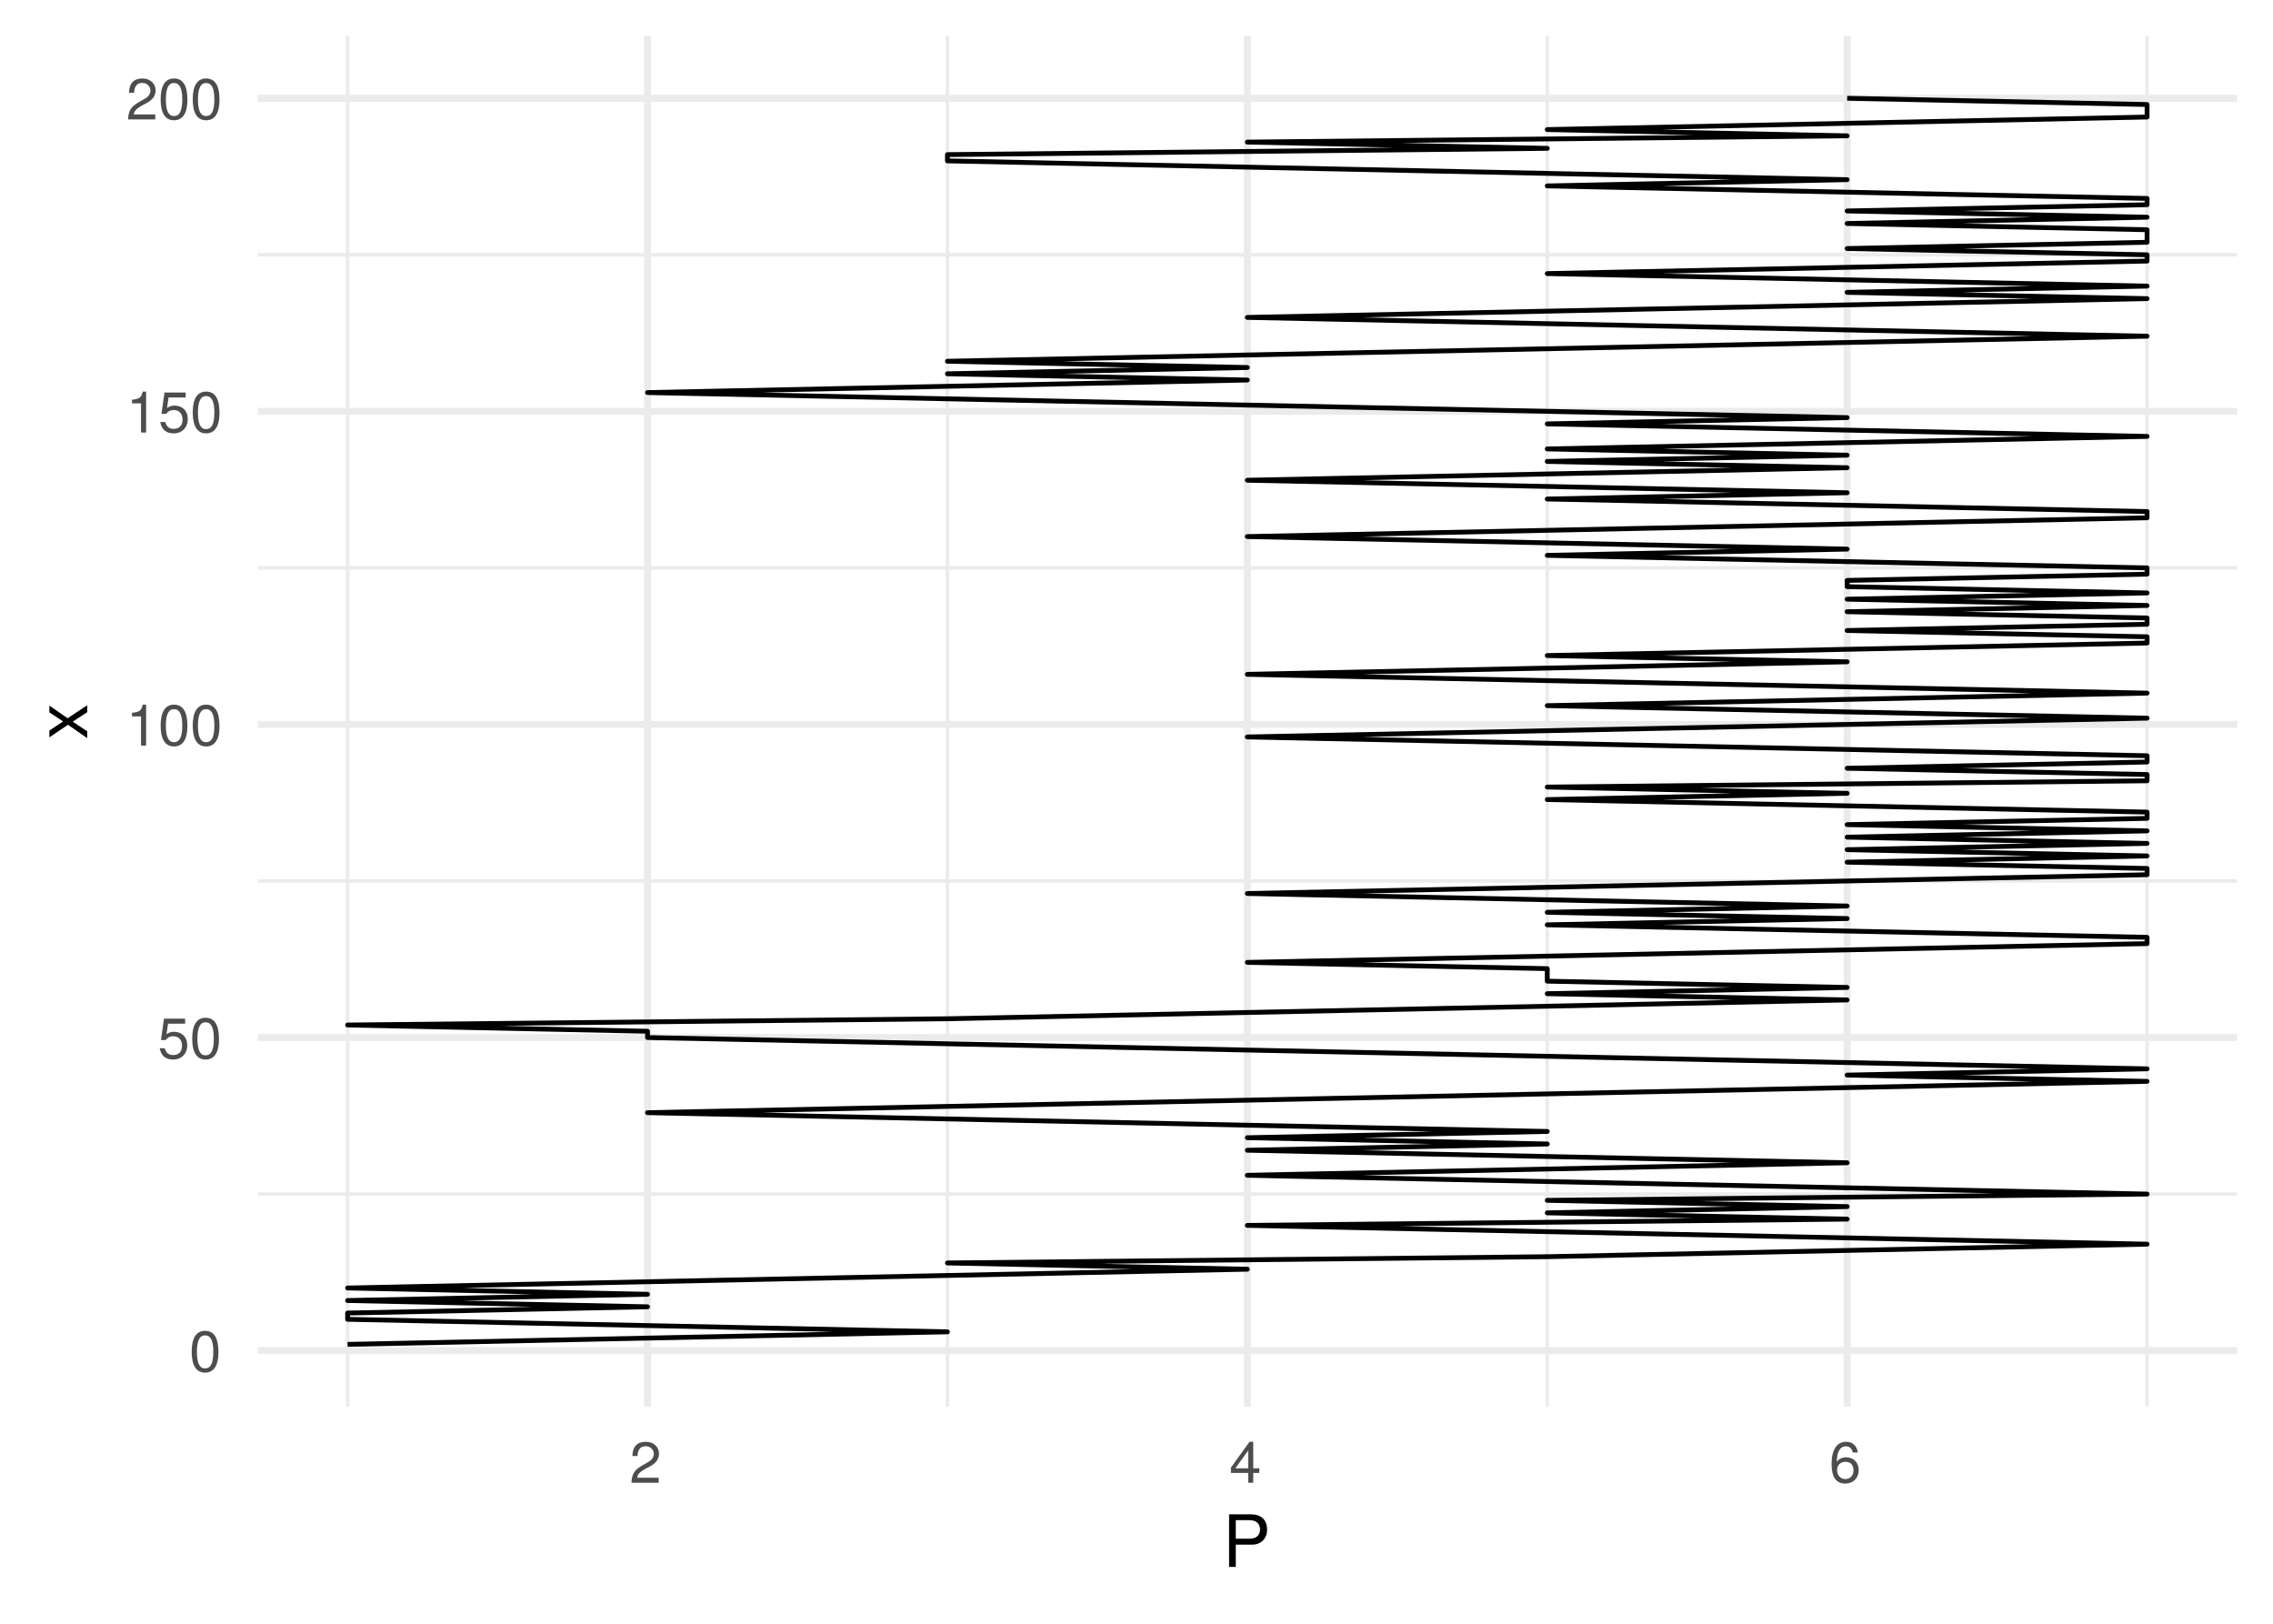
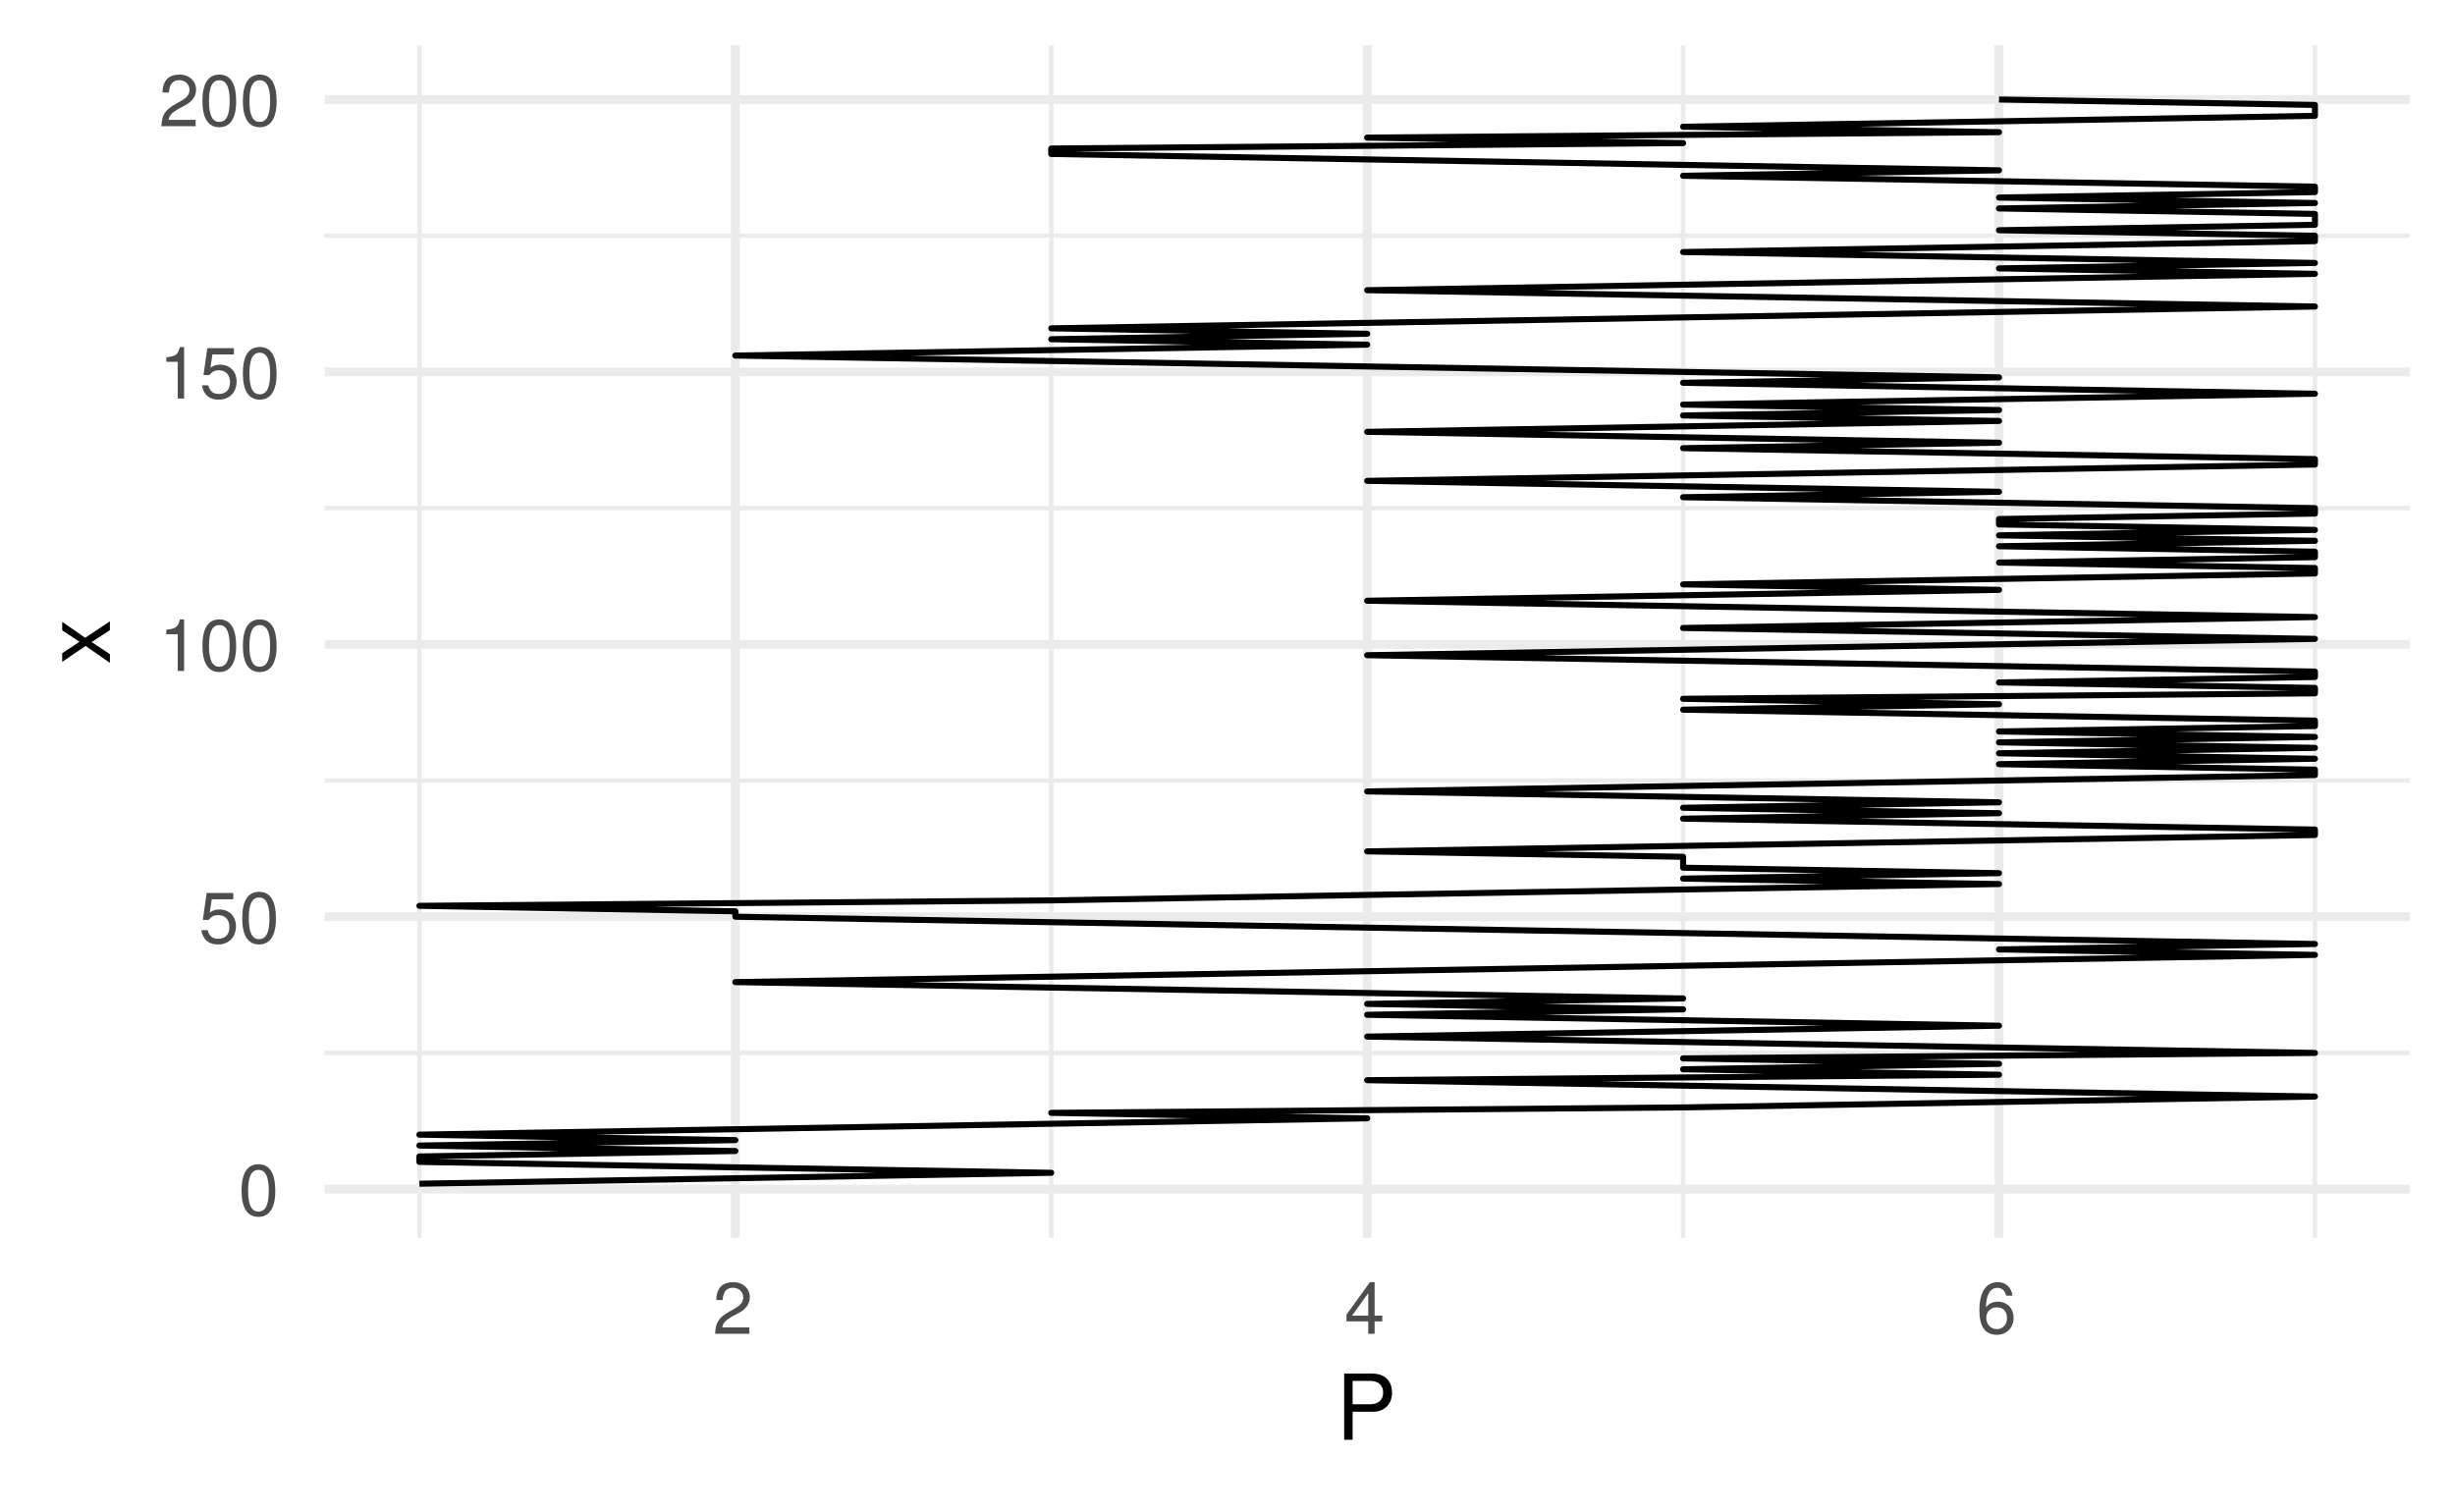
- <svg xmlns="http://www.w3.org/2000/svg" xmlns:xlink="http://www.w3.org/1999/xlink" width="504pt" height="360pt" viewBox="0 0 504 360" version="1.1">
+ <svg xmlns="http://www.w3.org/2000/svg" xmlns:xlink="http://www.w3.org/1999/xlink" width="432pt" height="266pt" viewBox="0 0 432 266" version="1.1">
  <defs>
    <g>
      <symbol overflow="visible" id="glyph0-0">
        <path style="stroke:none;" d="" />
      </symbol>
      <symbol overflow="visible" id="glyph0-1">
        <path style="stroke:none;" d="M 6.484 -4.359 C 6.484 -7.516 5.484 -9.078 3.516 -9.078 C 1.562 -9.078 0.547 -7.484 0.547 -4.438 C 0.547 -1.375 1.578 0.188 3.516 0.188 C 5.438 0.188 6.484 -1.375 6.484 -4.359 Z M 5.344 -4.469 C 5.344 -1.891 4.75 -0.75 3.5 -0.75 C 2.297 -0.75 1.703 -1.938 1.703 -4.422 C 1.703 -6.906 2.297 -8.078 3.516 -8.078 C 4.734 -8.078 5.344 -6.891 5.344 -4.469 Z M 5.344 -4.469 " />
      </symbol>
      <symbol overflow="visible" id="glyph0-2">
        <path style="stroke:none;" d="M 6.562 -3 C 6.562 -4.797 5.375 -5.969 3.641 -5.969 C 3 -5.969 2.484 -5.812 1.953 -5.422 L 2.312 -7.766 L 6.094 -7.766 L 6.094 -8.875 L 1.406 -8.875 L 0.734 -4.141 L 1.766 -4.141 C 2.297 -4.766 2.719 -4.984 3.422 -4.984 C 4.641 -4.984 5.406 -4.203 5.406 -2.859 C 5.406 -1.547 4.656 -0.812 3.422 -0.812 C 2.438 -0.812 1.844 -1.312 1.578 -2.328 L 0.453 -2.328 C 0.812 -0.531 1.844 0.188 3.453 0.188 C 5.281 0.188 6.562 -1.094 6.562 -3 Z M 6.562 -3 " />
      </symbol>
      <symbol overflow="visible" id="glyph0-3">
        <path style="stroke:none;" d="M 4.438 0 L 4.438 -9.078 L 3.703 -9.078 C 3.297 -7.672 3.047 -7.484 1.312 -7.266 L 1.312 -6.469 L 3.312 -6.469 L 3.312 0 Z M 4.438 0 " />
      </symbol>
      <symbol overflow="visible" id="glyph0-4">
        <path style="stroke:none;" d="M 6.547 -6.406 C 6.547 -7.953 5.344 -9.078 3.641 -9.078 C 1.781 -9.078 0.703 -8.125 0.641 -5.922 L 1.766 -5.922 C 1.859 -7.453 2.484 -8.094 3.594 -8.094 C 4.625 -8.094 5.391 -7.359 5.391 -6.391 C 5.391 -5.672 4.969 -5.062 4.156 -4.594 L 2.984 -3.922 C 1.094 -2.859 0.531 -2 0.438 0 L 6.469 0 L 6.469 -1.109 L 1.703 -1.109 C 1.812 -1.859 2.234 -2.328 3.344 -2.984 L 4.625 -3.672 C 5.891 -4.344 6.547 -5.297 6.547 -6.406 Z M 6.547 -6.406 " />
      </symbol>
      <symbol overflow="visible" id="glyph0-5">
        <path style="stroke:none;" d="M 6.656 -2.172 L 6.656 -3.188 L 5.312 -3.188 L 5.312 -9.078 L 4.484 -9.078 L 0.359 -3.359 L 0.359 -2.172 L 4.188 -2.172 L 4.188 0 L 5.312 0 L 5.312 -2.172 Z M 4.188 -3.188 L 1.344 -3.188 L 4.188 -7.156 Z M 4.188 -3.188 " />
      </symbol>
      <symbol overflow="visible" id="glyph0-6">
        <path style="stroke:none;" d="M 6.562 -2.812 C 6.562 -4.5 5.406 -5.641 3.781 -5.641 C 2.891 -5.641 2.188 -5.297 1.703 -4.625 C 1.719 -6.844 2.438 -8.078 3.719 -8.078 C 4.516 -8.078 5.062 -7.578 5.25 -6.703 L 6.375 -6.703 C 6.156 -8.188 5.188 -9.078 3.797 -9.078 C 1.688 -9.078 0.547 -7.297 0.547 -4.141 C 0.547 -1.312 1.516 0.188 3.594 0.188 C 5.328 0.188 6.562 -1.031 6.562 -2.812 Z M 5.406 -2.719 C 5.406 -1.594 4.641 -0.812 3.609 -0.812 C 2.562 -0.812 1.766 -1.625 1.766 -2.797 C 1.766 -3.922 2.531 -4.641 3.641 -4.641 C 4.734 -4.641 5.406 -3.938 5.406 -2.719 Z M 5.406 -2.719 " />
      </symbol>
      <symbol overflow="visible" id="glyph1-0">
        <path style="stroke:none;" d="" />
      </symbol>
      <symbol overflow="visible" id="glyph1-1">
        <path style="stroke:none;" d="M 9.875 -8.234 C 9.875 -10.438 8.578 -11.656 6.266 -11.656 L 1.453 -11.656 L 1.453 0 L 2.938 0 L 2.938 -4.938 L 6.609 -4.938 C 8.531 -4.938 9.875 -6.297 9.875 -8.234 Z M 8.312 -8.297 C 8.312 -7.031 7.469 -6.25 6.047 -6.25 L 2.938 -6.25 L 2.938 -10.359 L 6.047 -10.359 C 7.469 -10.359 8.312 -9.578 8.312 -8.297 Z M 8.312 -8.297 " />
      </symbol>
      <symbol overflow="visible" id="glyph2-0">
        <path style="stroke:none;" d="" />
      </symbol>
      <symbol overflow="visible" id="glyph2-1">
        <path style="stroke:none;" d="M 0 -7.562 L -4.344 -4.672 L -8.391 -7.484 L -8.391 -5.984 L -5.344 -3.969 L -8.391 -1.953 L -8.391 -0.438 L -4.266 -3.234 L 0 -0.266 L 0 -1.797 L -3.219 -3.922 L 0 -6.016 Z M 0 -7.562 " />
      </symbol>
    </g>
    <clipPath id="clip1">
-       <path d="M 57.129 264 L 496.031 264 L 496.031 266 L 57.129 266 Z M 57.129 264 " />
+       <path d="M 57.129 184 L 424.031 184 L 424.031 186 L 57.129 186 Z M 57.129 184 " />
    </clipPath>
    <clipPath id="clip2">
-       <path d="M 57.129 194 L 496.031 194 L 496.031 196 L 57.129 196 Z M 57.129 194 " />
+       <path d="M 57.129 136 L 424.031 136 L 424.031 138 L 57.129 138 Z M 57.129 136 " />
    </clipPath>
    <clipPath id="clip3">
-       <path d="M 57.129 125 L 496.031 125 L 496.031 127 L 57.129 127 Z M 57.129 125 " />
+       <path d="M 57.129 89 L 424.031 89 L 424.031 90 L 57.129 90 Z M 57.129 89 " />
    </clipPath>
    <clipPath id="clip4">
-       <path d="M 57.129 56 L 496.031 56 L 496.031 57 L 57.129 57 Z M 57.129 56 " />
+       <path d="M 57.129 41 L 424.031 41 L 424.031 42 L 57.129 42 Z M 57.129 41 " />
    </clipPath>
    <clipPath id="clip5">
-       <path d="M 76 7.969 L 78 7.969 L 78 311.871 L 76 311.871 Z M 76 7.969 " />
+       <path d="M 73 7.969 L 75 7.969 L 75 217.871 L 73 217.871 Z M 73 7.969 " />
    </clipPath>
    <clipPath id="clip6">
-       <path d="M 209 7.969 L 211 7.969 L 211 311.871 L 209 311.871 Z M 209 7.969 " />
+       <path d="M 184 7.969 L 186 7.969 L 186 217.871 L 184 217.871 Z M 184 7.969 " />
    </clipPath>
    <clipPath id="clip7">
-       <path d="M 342 7.969 L 344 7.969 L 344 311.871 L 342 311.871 Z M 342 7.969 " />
+       <path d="M 295 7.969 L 297 7.969 L 297 217.871 L 295 217.871 Z M 295 7.969 " />
    </clipPath>
    <clipPath id="clip8">
-       <path d="M 475 7.969 L 477 7.969 L 477 311.871 L 475 311.871 Z M 475 7.969 " />
+       <path d="M 406 7.969 L 408 7.969 L 408 217.871 L 406 217.871 Z M 406 7.969 " />
    </clipPath>
    <clipPath id="clip9">
-       <path d="M 57.129 298 L 496.031 298 L 496.031 301 L 57.129 301 Z M 57.129 298 " />
+       <path d="M 57.129 208 L 424.031 208 L 424.031 211 L 57.129 211 Z M 57.129 208 " />
    </clipPath>
    <clipPath id="clip10">
-       <path d="M 57.129 229 L 496.031 229 L 496.031 231 L 57.129 231 Z M 57.129 229 " />
+       <path d="M 57.129 160 L 424.031 160 L 424.031 163 L 57.129 163 Z M 57.129 160 " />
    </clipPath>
    <clipPath id="clip11">
-       <path d="M 57.129 159 L 496.031 159 L 496.031 162 L 57.129 162 Z M 57.129 159 " />
+       <path d="M 57.129 112 L 424.031 112 L 424.031 115 L 57.129 115 Z M 57.129 112 " />
    </clipPath>
    <clipPath id="clip12">
-       <path d="M 57.129 90 L 496.031 90 L 496.031 92 L 57.129 92 Z M 57.129 90 " />
+       <path d="M 57.129 64 L 424.031 64 L 424.031 67 L 57.129 67 Z M 57.129 64 " />
    </clipPath>
    <clipPath id="clip13">
-       <path d="M 57.129 21 L 496.031 21 L 496.031 23 L 57.129 23 Z M 57.129 21 " />
+       <path d="M 57.129 16 L 424.031 16 L 424.031 19 L 57.129 19 Z M 57.129 16 " />
    </clipPath>
    <clipPath id="clip14">
-       <path d="M 142 7.969 L 145 7.969 L 145 311.871 L 142 311.871 Z M 142 7.969 " />
+       <path d="M 128 7.969 L 131 7.969 L 131 217.871 L 128 217.871 Z M 128 7.969 " />
    </clipPath>
    <clipPath id="clip15">
-       <path d="M 275 7.969 L 278 7.969 L 278 311.871 L 275 311.871 Z M 275 7.969 " />
+       <path d="M 239 7.969 L 242 7.969 L 242 217.871 L 239 217.871 Z M 239 7.969 " />
    </clipPath>
    <clipPath id="clip16">
-       <path d="M 408 7.969 L 411 7.969 L 411 311.871 L 408 311.871 Z M 408 7.969 " />
+       <path d="M 350 7.969 L 353 7.969 L 353 217.871 L 350 217.871 Z M 350 7.969 " />
    </clipPath>
  </defs>
  <g id="surface707">
-     <rect x="0" y="0" width="504" height="360" style="fill:rgb(100%,100%,100%);fill-opacity:1;stroke:none;" />
+     <rect x="0" y="0" width="432" height="266" style="fill:rgb(100%,100%,100%);fill-opacity:1;stroke:none;" />
    <g clip-path="url(#clip1)" clip-rule="nonzero">
-       <path style="fill:none;stroke-width:0.776;stroke-linecap:butt;stroke-linejoin:round;stroke:rgb(92.157%,92.157%,92.157%);stroke-opacity:1;stroke-miterlimit:10;" d="M 57.129 264.738 L 496.031 264.738 " />
+       <path style="fill:none;stroke-width:0.776;stroke-linecap:butt;stroke-linejoin:round;stroke:rgb(92.157%,92.157%,92.157%);stroke-opacity:1;stroke-miterlimit:10;" d="M 57.129 185.316 L 424.031 185.316 " />
    </g>
    <g clip-path="url(#clip2)" clip-rule="nonzero">
-       <path style="fill:none;stroke-width:0.776;stroke-linecap:butt;stroke-linejoin:round;stroke:rgb(92.157%,92.157%,92.157%);stroke-opacity:1;stroke-miterlimit:10;" d="M 57.129 195.324 L 496.031 195.324 " />
+       <path style="fill:none;stroke-width:0.776;stroke-linecap:butt;stroke-linejoin:round;stroke:rgb(92.157%,92.157%,92.157%);stroke-opacity:1;stroke-miterlimit:10;" d="M 57.129 137.371 L 424.031 137.371 " />
    </g>
    <g clip-path="url(#clip3)" clip-rule="nonzero">
-       <path style="fill:none;stroke-width:0.776;stroke-linecap:butt;stroke-linejoin:round;stroke:rgb(92.157%,92.157%,92.157%);stroke-opacity:1;stroke-miterlimit:10;" d="M 57.129 125.906 L 496.031 125.906 " />
+       <path style="fill:none;stroke-width:0.776;stroke-linecap:butt;stroke-linejoin:round;stroke:rgb(92.157%,92.157%,92.157%);stroke-opacity:1;stroke-miterlimit:10;" d="M 57.129 89.43 L 424.031 89.43 " />
    </g>
    <g clip-path="url(#clip4)" clip-rule="nonzero">
-       <path style="fill:none;stroke-width:0.776;stroke-linecap:butt;stroke-linejoin:round;stroke:rgb(92.157%,92.157%,92.157%);stroke-opacity:1;stroke-miterlimit:10;" d="M 57.129 56.492 L 496.031 56.492 " />
+       <path style="fill:none;stroke-width:0.776;stroke-linecap:butt;stroke-linejoin:round;stroke:rgb(92.157%,92.157%,92.157%);stroke-opacity:1;stroke-miterlimit:10;" d="M 57.129 41.484 L 424.031 41.484 " />
    </g>
    <g clip-path="url(#clip5)" clip-rule="nonzero">
-       <path style="fill:none;stroke-width:0.776;stroke-linecap:butt;stroke-linejoin:round;stroke:rgb(92.157%,92.157%,92.157%);stroke-opacity:1;stroke-miterlimit:10;" d="M 77.078 311.871 L 77.078 7.969 " />
+       <path style="fill:none;stroke-width:0.776;stroke-linecap:butt;stroke-linejoin:round;stroke:rgb(92.157%,92.157%,92.157%);stroke-opacity:1;stroke-miterlimit:10;" d="M 73.805 217.871 L 73.805 7.969 " />
    </g>
    <g clip-path="url(#clip6)" clip-rule="nonzero">
-       <path style="fill:none;stroke-width:0.776;stroke-linecap:butt;stroke-linejoin:round;stroke:rgb(92.157%,92.157%,92.157%);stroke-opacity:1;stroke-miterlimit:10;" d="M 210.078 311.871 L 210.078 7.969 " />
+       <path style="fill:none;stroke-width:0.776;stroke-linecap:butt;stroke-linejoin:round;stroke:rgb(92.157%,92.157%,92.157%);stroke-opacity:1;stroke-miterlimit:10;" d="M 184.988 217.871 L 184.988 7.969 " />
    </g>
    <g clip-path="url(#clip7)" clip-rule="nonzero">
-       <path style="fill:none;stroke-width:0.776;stroke-linecap:butt;stroke-linejoin:round;stroke:rgb(92.157%,92.157%,92.157%);stroke-opacity:1;stroke-miterlimit:10;" d="M 343.078 311.871 L 343.078 7.969 " />
+       <path style="fill:none;stroke-width:0.776;stroke-linecap:butt;stroke-linejoin:round;stroke:rgb(92.157%,92.157%,92.157%);stroke-opacity:1;stroke-miterlimit:10;" d="M 296.172 217.871 L 296.172 7.969 " />
    </g>
    <g clip-path="url(#clip8)" clip-rule="nonzero">
-       <path style="fill:none;stroke-width:0.776;stroke-linecap:butt;stroke-linejoin:round;stroke:rgb(92.157%,92.157%,92.157%);stroke-opacity:1;stroke-miterlimit:10;" d="M 476.078 311.871 L 476.078 7.969 " />
+       <path style="fill:none;stroke-width:0.776;stroke-linecap:butt;stroke-linejoin:round;stroke:rgb(92.157%,92.157%,92.157%);stroke-opacity:1;stroke-miterlimit:10;" d="M 407.352 217.871 L 407.352 7.969 " />
    </g>
    <g clip-path="url(#clip9)" clip-rule="nonzero">
-       <path style="fill:none;stroke-width:1.552;stroke-linecap:butt;stroke-linejoin:round;stroke:rgb(92.157%,92.157%,92.157%);stroke-opacity:1;stroke-miterlimit:10;" d="M 57.129 299.445 L 496.031 299.445 " />
+       <path style="fill:none;stroke-width:1.552;stroke-linecap:butt;stroke-linejoin:round;stroke:rgb(92.157%,92.157%,92.157%);stroke-opacity:1;stroke-miterlimit:10;" d="M 57.129 209.289 L 424.031 209.289 " />
    </g>
    <g clip-path="url(#clip10)" clip-rule="nonzero">
-       <path style="fill:none;stroke-width:1.552;stroke-linecap:butt;stroke-linejoin:round;stroke:rgb(92.157%,92.157%,92.157%);stroke-opacity:1;stroke-miterlimit:10;" d="M 57.129 230.031 L 496.031 230.031 " />
+       <path style="fill:none;stroke-width:1.552;stroke-linecap:butt;stroke-linejoin:round;stroke:rgb(92.157%,92.157%,92.157%);stroke-opacity:1;stroke-miterlimit:10;" d="M 57.129 161.344 L 424.031 161.344 " />
    </g>
    <g clip-path="url(#clip11)" clip-rule="nonzero">
-       <path style="fill:none;stroke-width:1.552;stroke-linecap:butt;stroke-linejoin:round;stroke:rgb(92.157%,92.157%,92.157%);stroke-opacity:1;stroke-miterlimit:10;" d="M 57.129 160.613 L 496.031 160.613 " />
+       <path style="fill:none;stroke-width:1.552;stroke-linecap:butt;stroke-linejoin:round;stroke:rgb(92.157%,92.157%,92.157%);stroke-opacity:1;stroke-miterlimit:10;" d="M 57.129 113.398 L 424.031 113.398 " />
    </g>
    <g clip-path="url(#clip12)" clip-rule="nonzero">
-       <path style="fill:none;stroke-width:1.552;stroke-linecap:butt;stroke-linejoin:round;stroke:rgb(92.157%,92.157%,92.157%);stroke-opacity:1;stroke-miterlimit:10;" d="M 57.129 91.199 L 496.031 91.199 " />
+       <path style="fill:none;stroke-width:1.552;stroke-linecap:butt;stroke-linejoin:round;stroke:rgb(92.157%,92.157%,92.157%);stroke-opacity:1;stroke-miterlimit:10;" d="M 57.129 65.457 L 424.031 65.457 " />
    </g>
    <g clip-path="url(#clip13)" clip-rule="nonzero">
-       <path style="fill:none;stroke-width:1.552;stroke-linecap:butt;stroke-linejoin:round;stroke:rgb(92.157%,92.157%,92.157%);stroke-opacity:1;stroke-miterlimit:10;" d="M 57.129 21.785 L 496.031 21.785 " />
+       <path style="fill:none;stroke-width:1.552;stroke-linecap:butt;stroke-linejoin:round;stroke:rgb(92.157%,92.157%,92.157%);stroke-opacity:1;stroke-miterlimit:10;" d="M 57.129 17.512 L 424.031 17.512 " />
    </g>
    <g clip-path="url(#clip14)" clip-rule="nonzero">
-       <path style="fill:none;stroke-width:1.552;stroke-linecap:butt;stroke-linejoin:round;stroke:rgb(92.157%,92.157%,92.157%);stroke-opacity:1;stroke-miterlimit:10;" d="M 143.578 311.871 L 143.578 7.969 " />
+       <path style="fill:none;stroke-width:1.552;stroke-linecap:butt;stroke-linejoin:round;stroke:rgb(92.157%,92.157%,92.157%);stroke-opacity:1;stroke-miterlimit:10;" d="M 129.398 217.871 L 129.398 7.969 " />
    </g>
    <g clip-path="url(#clip15)" clip-rule="nonzero">
-       <path style="fill:none;stroke-width:1.552;stroke-linecap:butt;stroke-linejoin:round;stroke:rgb(92.157%,92.157%,92.157%);stroke-opacity:1;stroke-miterlimit:10;" d="M 276.578 311.871 L 276.578 7.969 " />
+       <path style="fill:none;stroke-width:1.552;stroke-linecap:butt;stroke-linejoin:round;stroke:rgb(92.157%,92.157%,92.157%);stroke-opacity:1;stroke-miterlimit:10;" d="M 240.578 217.871 L 240.578 7.969 " />
    </g>
    <g clip-path="url(#clip16)" clip-rule="nonzero">
-       <path style="fill:none;stroke-width:1.552;stroke-linecap:butt;stroke-linejoin:round;stroke:rgb(92.157%,92.157%,92.157%);stroke-opacity:1;stroke-miterlimit:10;" d="M 409.578 311.871 L 409.578 7.969 " />
+       <path style="fill:none;stroke-width:1.552;stroke-linecap:butt;stroke-linejoin:round;stroke:rgb(92.157%,92.157%,92.157%);stroke-opacity:1;stroke-miterlimit:10;" d="M 351.762 217.871 L 351.762 7.969 " />
    </g>
-     <path style="fill:none;stroke-width:1.067;stroke-linecap:butt;stroke-linejoin:round;stroke:rgb(0%,0%,0%);stroke-opacity:1;stroke-miterlimit:10;" d="M 77.078 298.059 L 143.578 296.668 L 210.078 295.281 L 143.578 293.895 L 77.078 292.504 L 77.078 291.117 L 143.578 289.727 L 77.078 288.34 L 143.578 286.953 L 77.078 285.562 L 143.578 284.176 L 210.078 282.785 L 276.578 281.398 L 210.078 280.012 L 343.078 278.621 L 409.578 277.234 L 476.078 275.844 L 343.078 273.07 L 276.578 271.68 L 409.578 270.293 L 343.078 268.902 L 409.578 267.516 L 343.078 266.125 L 476.078 264.738 L 409.578 263.352 L 343.078 261.961 L 276.578 260.574 L 343.078 259.184 L 409.578 257.797 L 343.078 256.41 L 276.578 255.02 L 343.078 253.633 L 276.578 252.242 L 343.078 250.855 L 276.578 249.469 L 210.078 248.078 L 143.578 246.691 L 210.078 245.301 L 343.078 242.527 L 409.578 241.137 L 476.078 239.75 L 409.578 238.359 L 476.078 236.973 L 409.578 235.582 L 276.578 232.809 L 210.078 231.418 L 143.578 230.031 L 143.578 228.641 L 77.078 227.254 L 210.078 225.867 L 276.578 224.477 L 343.078 223.09 L 409.578 221.699 L 343.078 220.312 L 409.578 218.926 L 343.078 217.535 L 343.078 214.758 L 276.578 213.371 L 343.078 211.984 L 409.578 210.594 L 476.078 209.207 L 476.078 207.816 L 343.078 205.043 L 409.578 203.652 L 343.078 202.266 L 409.578 200.875 L 343.078 199.488 L 276.578 198.098 L 409.578 195.324 L 476.078 193.934 L 476.078 192.547 L 409.578 191.156 L 476.078 189.77 L 409.578 188.383 L 476.078 186.992 L 409.578 185.605 L 476.078 184.215 L 409.578 182.828 L 476.078 181.441 L 476.078 180.051 L 409.578 178.664 L 343.078 177.273 L 409.578 175.887 L 343.078 174.5 L 476.078 173.109 L 476.078 171.723 L 409.578 170.332 L 476.078 168.945 L 476.078 167.555 L 343.078 164.781 L 276.578 163.391 L 343.078 162.004 L 409.578 160.613 L 476.078 159.227 L 409.578 157.84 L 343.078 156.449 L 409.578 155.062 L 476.078 153.672 L 343.078 150.898 L 276.578 149.508 L 343.078 148.121 L 409.578 146.73 L 343.078 145.344 L 409.578 143.957 L 476.078 142.566 L 476.078 141.18 L 409.578 139.789 L 476.078 138.402 L 476.078 137.016 L 409.578 135.625 L 476.078 134.238 L 409.578 132.848 L 476.078 131.461 L 409.578 130.07 L 409.578 128.684 L 476.078 127.297 L 476.078 125.906 L 409.578 124.52 L 343.078 123.129 L 409.578 121.742 L 343.078 120.355 L 276.578 118.965 L 343.078 117.578 L 409.578 116.188 L 476.078 114.801 L 476.078 113.414 L 409.578 112.023 L 343.078 110.637 L 409.578 109.246 L 276.578 106.473 L 343.078 105.082 L 409.578 103.695 L 343.078 102.305 L 409.578 100.918 L 343.078 99.531 L 409.578 98.141 L 476.078 96.754 L 409.578 95.363 L 343.078 93.977 L 409.578 92.586 L 276.578 89.812 L 210.078 88.422 L 143.578 87.035 L 210.078 85.645 L 276.578 84.258 L 210.078 82.871 L 276.578 81.48 L 210.078 80.094 L 276.578 78.703 L 409.578 75.93 L 476.078 74.539 L 409.578 73.152 L 343.078 71.762 L 276.578 70.375 L 343.078 68.988 L 409.578 67.598 L 476.078 66.211 L 409.578 64.82 L 476.078 63.434 L 409.578 62.043 L 343.078 60.656 L 409.578 59.27 L 476.078 57.879 L 476.078 56.492 L 409.578 55.102 L 476.078 53.715 L 476.078 50.938 L 409.578 49.551 L 476.078 48.16 L 409.578 46.773 L 476.078 45.387 L 476.078 43.996 L 409.578 42.609 L 343.078 41.219 L 409.578 39.832 L 343.078 38.445 L 276.578 37.055 L 210.078 35.668 L 210.078 34.277 L 343.078 32.891 L 276.578 31.504 L 409.578 30.113 L 343.078 28.727 L 409.578 27.336 L 476.078 25.949 L 476.078 23.172 L 409.578 21.785 " />
+     <path style="fill:none;stroke-width:1.067;stroke-linecap:butt;stroke-linejoin:round;stroke:rgb(0%,0%,0%);stroke-opacity:1;stroke-miterlimit:10;" d="M 73.805 208.332 L 129.398 207.371 L 184.988 206.414 L 129.398 205.453 L 73.805 204.496 L 73.805 203.535 L 129.398 202.578 L 73.805 201.617 L 129.398 200.66 L 73.805 199.699 L 129.398 198.742 L 184.988 197.781 L 240.578 196.824 L 184.988 195.863 L 296.172 194.906 L 351.762 193.949 L 407.352 192.988 L 351.762 192.031 L 296.172 191.07 L 240.578 190.113 L 351.762 189.152 L 296.172 188.195 L 351.762 187.234 L 296.172 186.277 L 407.352 185.316 L 351.762 184.359 L 296.172 183.398 L 240.578 182.441 L 296.172 181.48 L 351.762 180.523 L 296.172 179.562 L 240.578 178.605 L 296.172 177.645 L 240.578 176.688 L 296.172 175.727 L 240.578 174.77 L 184.988 173.812 L 129.398 172.852 L 184.988 171.895 L 240.578 170.934 L 296.172 169.977 L 351.762 169.016 L 407.352 168.059 L 351.762 167.098 L 407.352 166.141 L 351.762 165.18 L 296.172 164.223 L 240.578 163.262 L 184.988 162.305 L 129.398 161.344 L 129.398 160.387 L 73.805 159.426 L 184.988 158.469 L 240.578 157.508 L 296.172 156.551 L 351.762 155.59 L 296.172 154.633 L 351.762 153.676 L 296.172 152.715 L 296.172 150.797 L 240.578 149.84 L 296.172 148.879 L 351.762 147.922 L 407.352 146.961 L 407.352 146.004 L 351.762 145.043 L 296.172 144.086 L 351.762 143.125 L 296.172 142.168 L 351.762 141.207 L 296.172 140.25 L 240.578 139.289 L 296.172 138.332 L 351.762 137.371 L 407.352 136.414 L 407.352 135.453 L 351.762 134.496 L 407.352 133.539 L 351.762 132.578 L 407.352 131.621 L 351.762 130.66 L 407.352 129.703 L 351.762 128.742 L 407.352 127.785 L 407.352 126.824 L 351.762 125.867 L 296.172 124.906 L 351.762 123.949 L 296.172 122.988 L 407.352 122.031 L 407.352 121.07 L 351.762 120.113 L 407.352 119.152 L 407.352 118.195 L 351.762 117.234 L 296.172 116.277 L 240.578 115.316 L 296.172 114.359 L 351.762 113.398 L 407.352 112.441 L 351.762 111.484 L 296.172 110.523 L 351.762 109.566 L 407.352 108.605 L 351.762 107.648 L 296.172 106.688 L 240.578 105.73 L 296.172 104.77 L 351.762 103.812 L 296.172 102.852 L 351.762 101.895 L 407.352 100.934 L 407.352 99.977 L 351.762 99.016 L 407.352 98.059 L 407.352 97.098 L 351.762 96.141 L 407.352 95.18 L 351.762 94.223 L 407.352 93.262 L 351.762 92.305 L 351.762 91.348 L 407.352 90.387 L 407.352 89.43 L 351.762 88.469 L 296.172 87.512 L 351.762 86.551 L 296.172 85.594 L 240.578 84.633 L 296.172 83.676 L 351.762 82.715 L 407.352 81.758 L 407.352 80.797 L 351.762 79.84 L 296.172 78.879 L 351.762 77.922 L 296.172 76.961 L 240.578 76.004 L 296.172 75.043 L 351.762 74.086 L 296.172 73.125 L 351.762 72.168 L 296.172 71.211 L 351.762 70.25 L 407.352 69.293 L 351.762 68.332 L 296.172 67.375 L 351.762 66.414 L 296.172 65.457 L 240.578 64.496 L 184.988 63.539 L 129.398 62.578 L 184.988 61.621 L 240.578 60.66 L 184.988 59.703 L 240.578 58.742 L 184.988 57.785 L 240.578 56.824 L 296.172 55.867 L 351.762 54.906 L 407.352 53.949 L 351.762 52.988 L 296.172 52.031 L 240.578 51.074 L 296.172 50.113 L 351.762 49.156 L 407.352 48.195 L 351.762 47.238 L 407.352 46.277 L 351.762 45.32 L 296.172 44.359 L 351.762 43.402 L 407.352 42.441 L 407.352 41.484 L 351.762 40.523 L 407.352 39.566 L 407.352 37.648 L 351.762 36.688 L 407.352 35.73 L 351.762 34.77 L 407.352 33.812 L 407.352 32.852 L 296.172 30.938 L 351.762 29.977 L 296.172 29.02 L 240.578 28.059 L 184.988 27.102 L 184.988 26.141 L 296.172 25.184 L 240.578 24.223 L 351.762 23.266 L 296.172 22.305 L 351.762 21.348 L 407.352 20.387 L 407.352 18.469 L 351.762 17.512 " />
    <g style="fill:rgb(30.196%,30.196%,30.196%);fill-opacity:1;">
-       <use xlink:href="#glyph0-1" x="41.957" y="304.14" />
+       <use xlink:href="#glyph0-1" x="41.957" y="213.983" />
    </g>
    <g style="fill:rgb(30.196%,30.196%,30.196%);fill-opacity:1;">
-       <use xlink:href="#glyph0-2" x="34.957" y="234.726" />
-       <use xlink:href="#glyph0-1" x="42.073" y="234.726" />
+       <use xlink:href="#glyph0-2" x="34.957" y="166.038" />
+       <use xlink:href="#glyph0-1" x="42.073" y="166.038" />
    </g>
    <g style="fill:rgb(30.196%,30.196%,30.196%);fill-opacity:1;">
-       <use xlink:href="#glyph0-3" x="27.957" y="165.308" />
-       <use xlink:href="#glyph0-1" x="35.073" y="165.308" />
-       <use xlink:href="#glyph0-1" x="42.189" y="165.308" />
+       <use xlink:href="#glyph0-3" x="27.957" y="118.093" />
+       <use xlink:href="#glyph0-1" x="35.073" y="118.093" />
+       <use xlink:href="#glyph0-1" x="42.189" y="118.093" />
    </g>
    <g style="fill:rgb(30.196%,30.196%,30.196%);fill-opacity:1;">
-       <use xlink:href="#glyph0-3" x="27.957" y="95.894" />
-       <use xlink:href="#glyph0-2" x="35.073" y="95.894" />
-       <use xlink:href="#glyph0-1" x="42.189" y="95.894" />
+       <use xlink:href="#glyph0-3" x="27.957" y="70.151" />
+       <use xlink:href="#glyph0-2" x="35.073" y="70.151" />
+       <use xlink:href="#glyph0-1" x="42.189" y="70.151" />
    </g>
    <g style="fill:rgb(30.196%,30.196%,30.196%);fill-opacity:1;">
-       <use xlink:href="#glyph0-4" x="27.957" y="26.479" />
-       <use xlink:href="#glyph0-1" x="35.073" y="26.479" />
-       <use xlink:href="#glyph0-1" x="42.189" y="26.479" />
+       <use xlink:href="#glyph0-4" x="27.957" y="22.206" />
+       <use xlink:href="#glyph0-1" x="35.073" y="22.206" />
+       <use xlink:href="#glyph0-1" x="42.189" y="22.206" />
    </g>
    <g style="fill:rgb(30.196%,30.196%,30.196%);fill-opacity:1;">
-       <use xlink:href="#glyph0-4" x="139.578" y="328.737" />
+       <use xlink:href="#glyph0-4" x="125.398" y="234.737" />
    </g>
    <g style="fill:rgb(30.196%,30.196%,30.196%);fill-opacity:1;">
-       <use xlink:href="#glyph0-5" x="272.578" y="328.737" />
+       <use xlink:href="#glyph0-5" x="236.578" y="234.737" />
    </g>
    <g style="fill:rgb(30.196%,30.196%,30.196%);fill-opacity:1;">
-       <use xlink:href="#glyph0-6" x="405.578" y="328.737" />
+       <use xlink:href="#glyph0-6" x="347.762" y="234.737" />
    </g>
    <g style="fill:rgb(0%,0%,0%);fill-opacity:1;">
-       <use xlink:href="#glyph1-1" x="271.078" y="347.399" />
+       <use xlink:href="#glyph1-1" x="235.078" y="253.399" />
    </g>
    <g style="fill:rgb(0%,0%,0%);fill-opacity:1;">
-       <use xlink:href="#glyph2-1" x="19.337" y="163.922" />
+       <use xlink:href="#glyph2-1" x="19.337" y="116.922" />
    </g>
  </g>
</svg>
